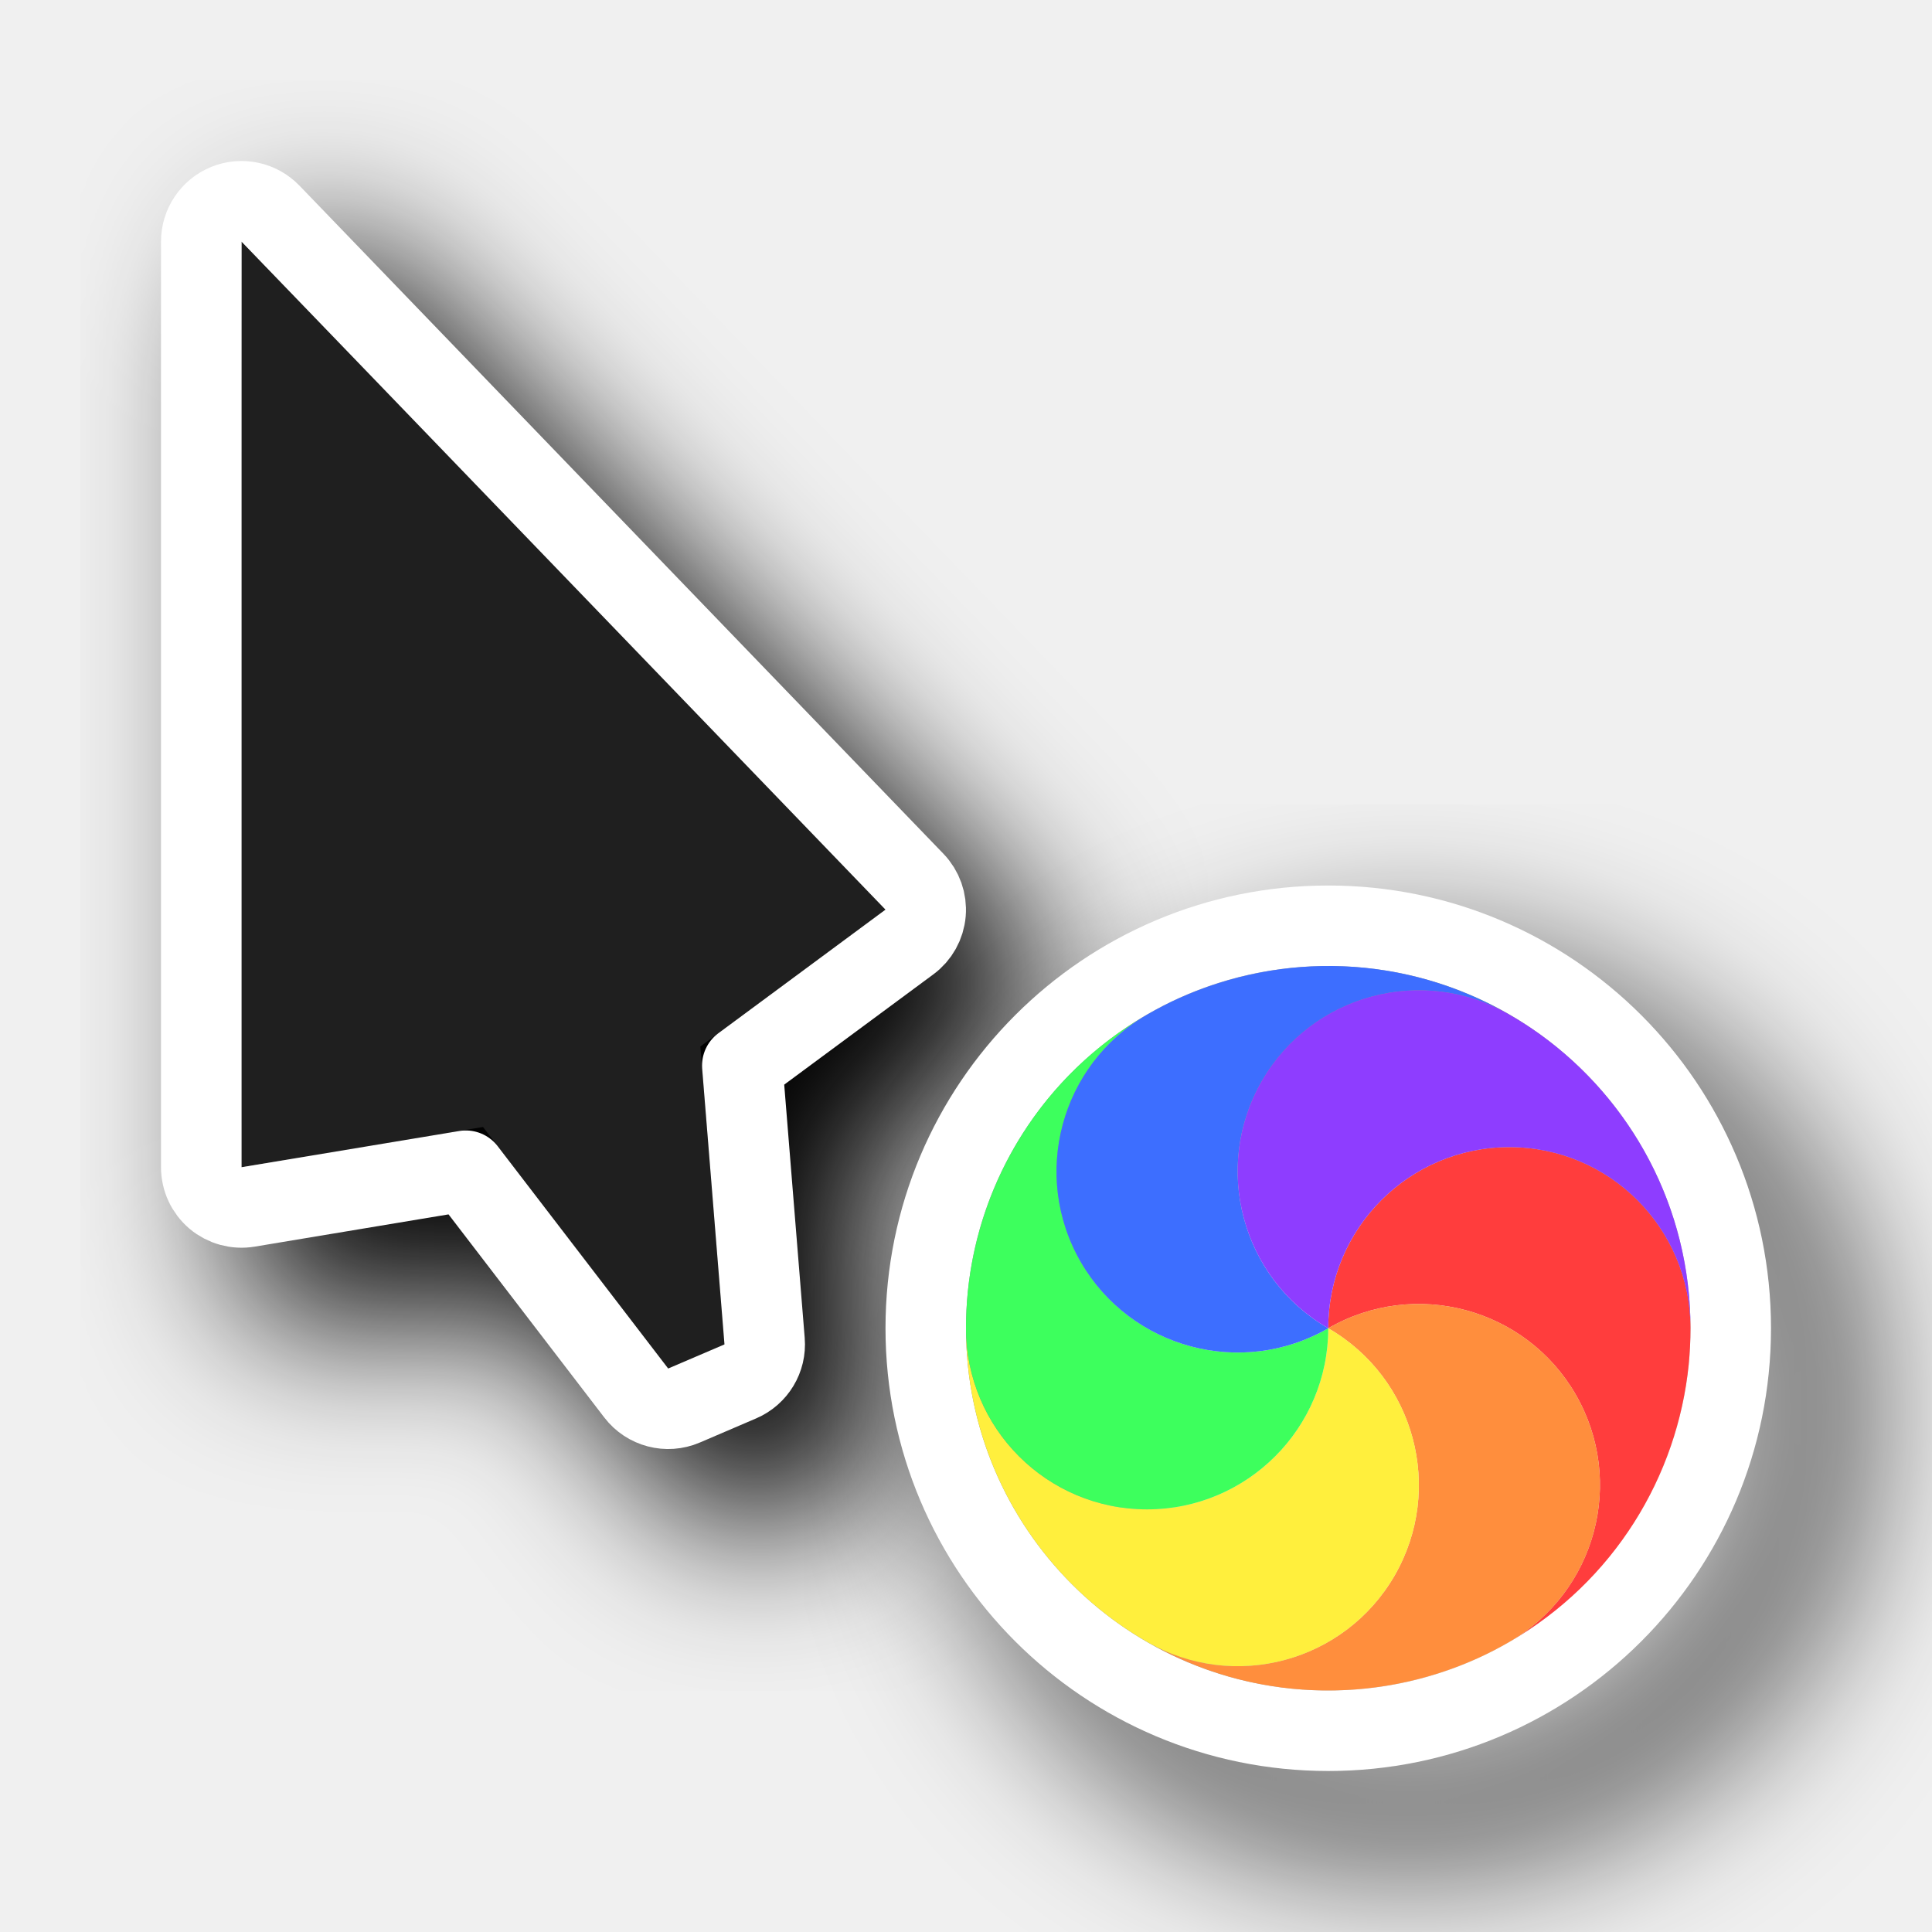
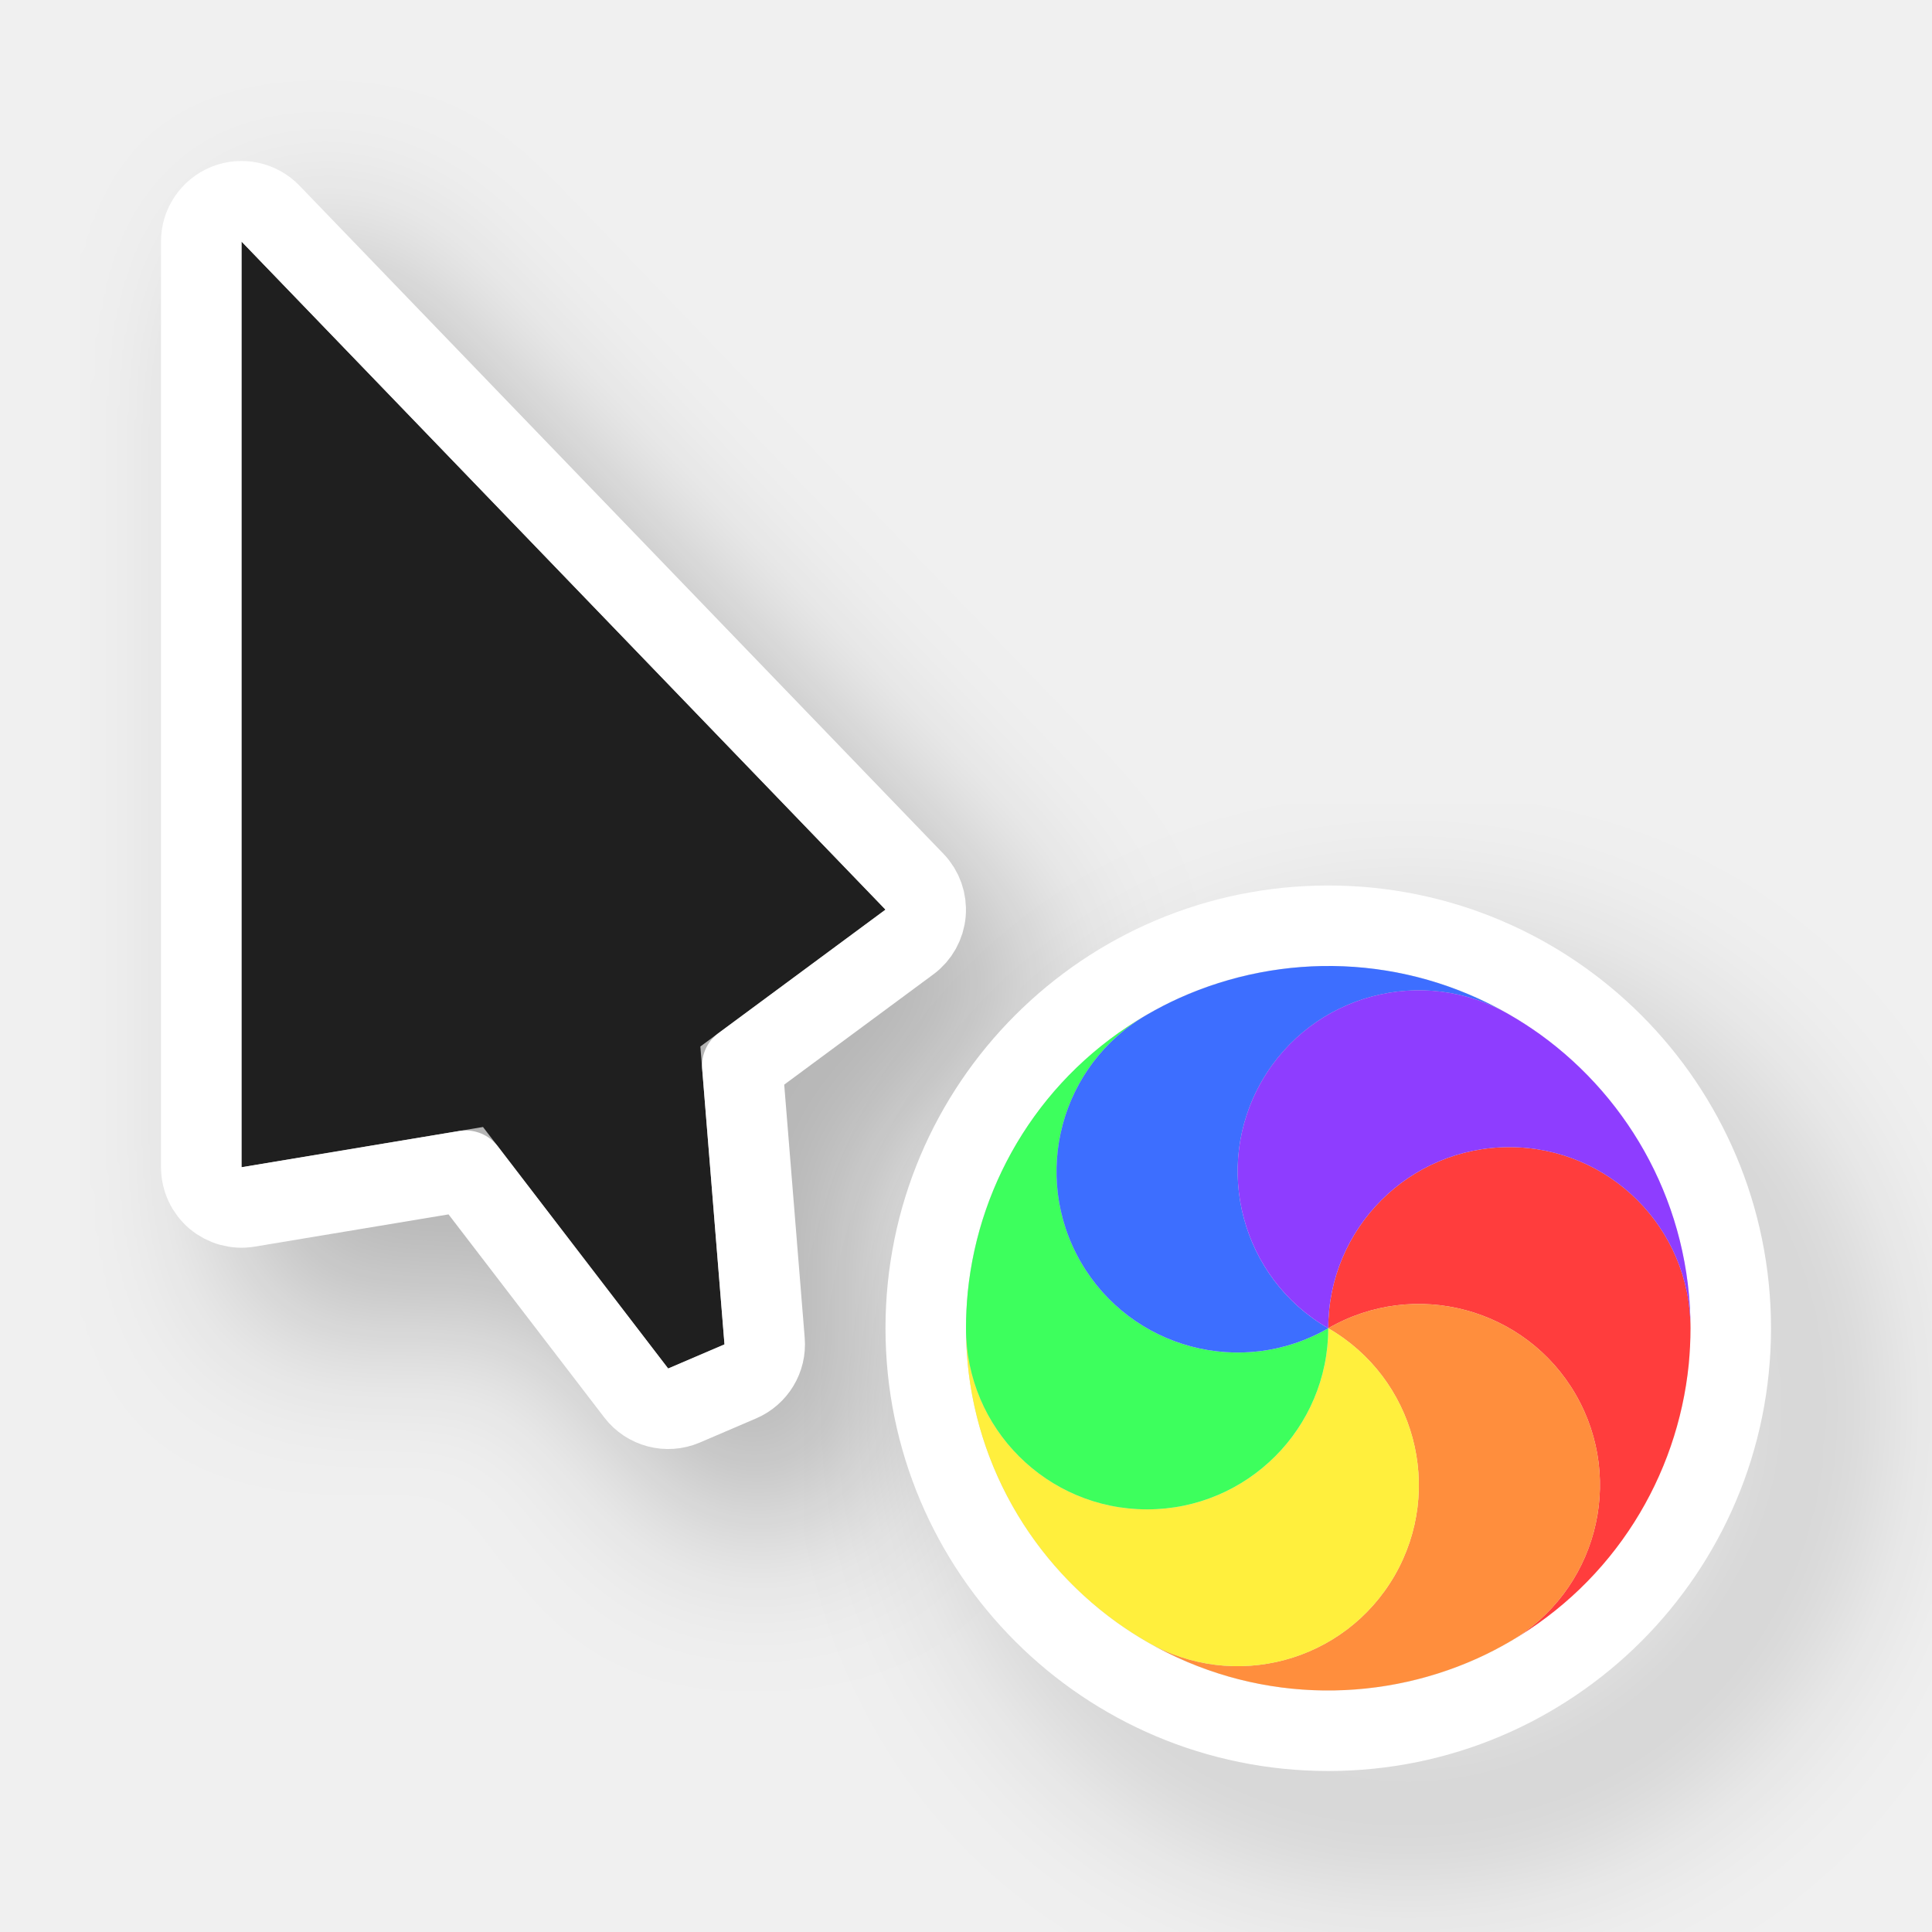
<svg xmlns="http://www.w3.org/2000/svg" width="24" height="24" viewBox="0 0 24 24" fill="none">
  <g clip-path="url(#clip0_105_998)">
    <g filter="url(#filter0_d_105_998)">
      <path d="M11 11.3L3 3L3 14.5L6 14L8.3 17L9 16.7L8.7 13L11 11.3Z" fill="#1F1F1F" />
      <path d="M11.36 10.953C11.46 11.057 11.51 11.198 11.498 11.342C11.486 11.485 11.413 11.617 11.297 11.702L9.221 13.237L9.498 16.66C9.516 16.874 9.394 17.075 9.197 17.16L8.497 17.46C8.287 17.55 8.042 17.486 7.903 17.304L5.786 14.543L3.082 14.993C2.937 15.017 2.789 14.976 2.677 14.882C2.565 14.787 2.5 14.647 2.5 14.5V3C2.5 2.796 2.624 2.613 2.813 2.536C3.002 2.46 3.218 2.506 3.36 2.653L11.36 10.953Z" stroke="white" stroke-linejoin="round" />
    </g>
    <g filter="url(#filter1_d_105_998)">
      <circle cx="16.5" cy="16.5" r="5" transform="rotate(90 16.5 16.5)" stroke="white" stroke-linejoin="round" />
    </g>
    <path d="M18.75 14.25C19.993 14.25 21 15.258 21 16.5C21 16.652 20.992 16.802 20.978 16.949C20.837 18.34 20.053 19.644 18.75 20.396C19.826 19.775 20.195 18.399 19.574 17.323C18.952 16.247 17.576 15.879 16.5 16.5C16.5 15.258 17.507 14.25 18.75 14.25Z" fill="#FF3D3D" />
    <path d="M19.574 17.323C20.195 18.399 19.826 19.775 18.75 20.396C18.619 20.472 18.485 20.541 18.35 20.602C17.075 21.175 15.553 21.148 14.25 20.396C15.326 21.018 16.702 20.649 17.324 19.573C17.945 18.497 17.576 17.121 16.5 16.5C17.576 15.879 18.952 16.247 19.574 17.323Z" fill="#FF8E3D" />
    <path d="M17.324 19.573C16.702 20.649 15.326 21.018 14.25 20.396C14.119 20.321 13.993 20.239 13.872 20.153C12.738 19.336 12 18.004 12 16.5C12 17.742 13.007 18.75 14.25 18.75C15.493 18.75 16.5 17.742 16.5 16.5C17.576 17.121 17.945 18.497 17.324 19.573Z" fill="#FFEF3D" />
    <path d="M14.25 18.75C13.007 18.75 12 17.742 12 16.5C12 16.348 12.008 16.198 12.022 16.051C12.163 14.661 12.947 13.355 14.25 12.604C13.174 13.225 12.805 14.601 13.426 15.677C14.048 16.753 15.424 17.121 16.5 16.5C16.5 17.742 15.493 18.75 14.25 18.75Z" fill="#3DFF5D" />
    <path d="M13.426 15.677C12.805 14.601 13.174 13.225 14.25 12.604C14.381 12.528 14.515 12.459 14.65 12.398C15.925 11.825 17.447 11.851 18.75 12.604C17.674 11.982 16.298 12.351 15.676 13.427C15.055 14.503 15.424 15.879 16.5 16.5C15.424 17.121 14.048 16.753 13.426 15.677Z" fill="#3D6EFF" />
    <path d="M15.676 13.427C16.298 12.351 17.674 11.982 18.75 12.604C18.881 12.679 19.007 12.761 19.128 12.847C20.262 13.664 21 14.996 21 16.5C21 15.258 19.993 14.25 18.75 14.25C17.507 14.25 16.5 15.258 16.5 16.5C15.424 15.879 15.055 14.503 15.676 13.427Z" fill="#8E3DFF" />
  </g>
  <defs>
    <filter id="filter0_d_105_998" x="1" y="1" width="14" height="20" filterUnits="userSpaceOnUse" color-interpolation-filters="sRGB">
      <feFlood flood-opacity="0" result="BackgroundImageFix" />
      <feColorMatrix in="SourceAlpha" type="matrix" values="0 0 0 0 0 0 0 0 0 0 0 0 0 0 0 0 0 0 127 0" result="hardAlpha" />
      <feOffset dx="1" dy="1" />
      <feGaussianBlur stdDeviation="1" />
-       <feColorMatrix type="matrix" values="0 0 0 0 0 0 0 0 0 0 0 0 0 0 0 0 0 0 1 0" />
+       <feColorMatrix type="matrix" values="0 0 0 0 0 0 0 0 0 0 0 0 0 0 0 0 0 0 0.25 0" />
      <feBlend mode="normal" in2="BackgroundImageFix" result="effect1_dropShadow_105_998" />
      <feBlend mode="normal" in="SourceGraphic" in2="effect1_dropShadow_105_998" result="shape" />
    </filter>
    <filter id="filter1_d_105_998" x="10" y="10" width="15" height="15" filterUnits="userSpaceOnUse" color-interpolation-filters="sRGB">
      <feFlood flood-opacity="0" result="BackgroundImageFix" />
      <feColorMatrix in="SourceAlpha" type="matrix" values="0 0 0 0 0 0 0 0 0 0 0 0 0 0 0 0 0 0 127 0" result="hardAlpha" />
      <feOffset dx="1" dy="1" />
      <feGaussianBlur stdDeviation="1" />
-       <feColorMatrix type="matrix" values="0 0 0 0 0 0 0 0 0 0 0 0 0 0 0 0 0 0 1 0" />
+       <feColorMatrix type="matrix" values="0 0 0 0 0 0 0 0 0 0 0 0 0 0 0 0 0 0 0.25 0" />
      <feBlend mode="normal" in2="BackgroundImageFix" result="effect1_dropShadow_105_998" />
      <feBlend mode="normal" in="SourceGraphic" in2="effect1_dropShadow_105_998" result="shape" />
    </filter>
    <clipPath id="clip0_105_998">
      <rect width="24" height="24" fill="white" />
    </clipPath>
  </defs>
</svg>
